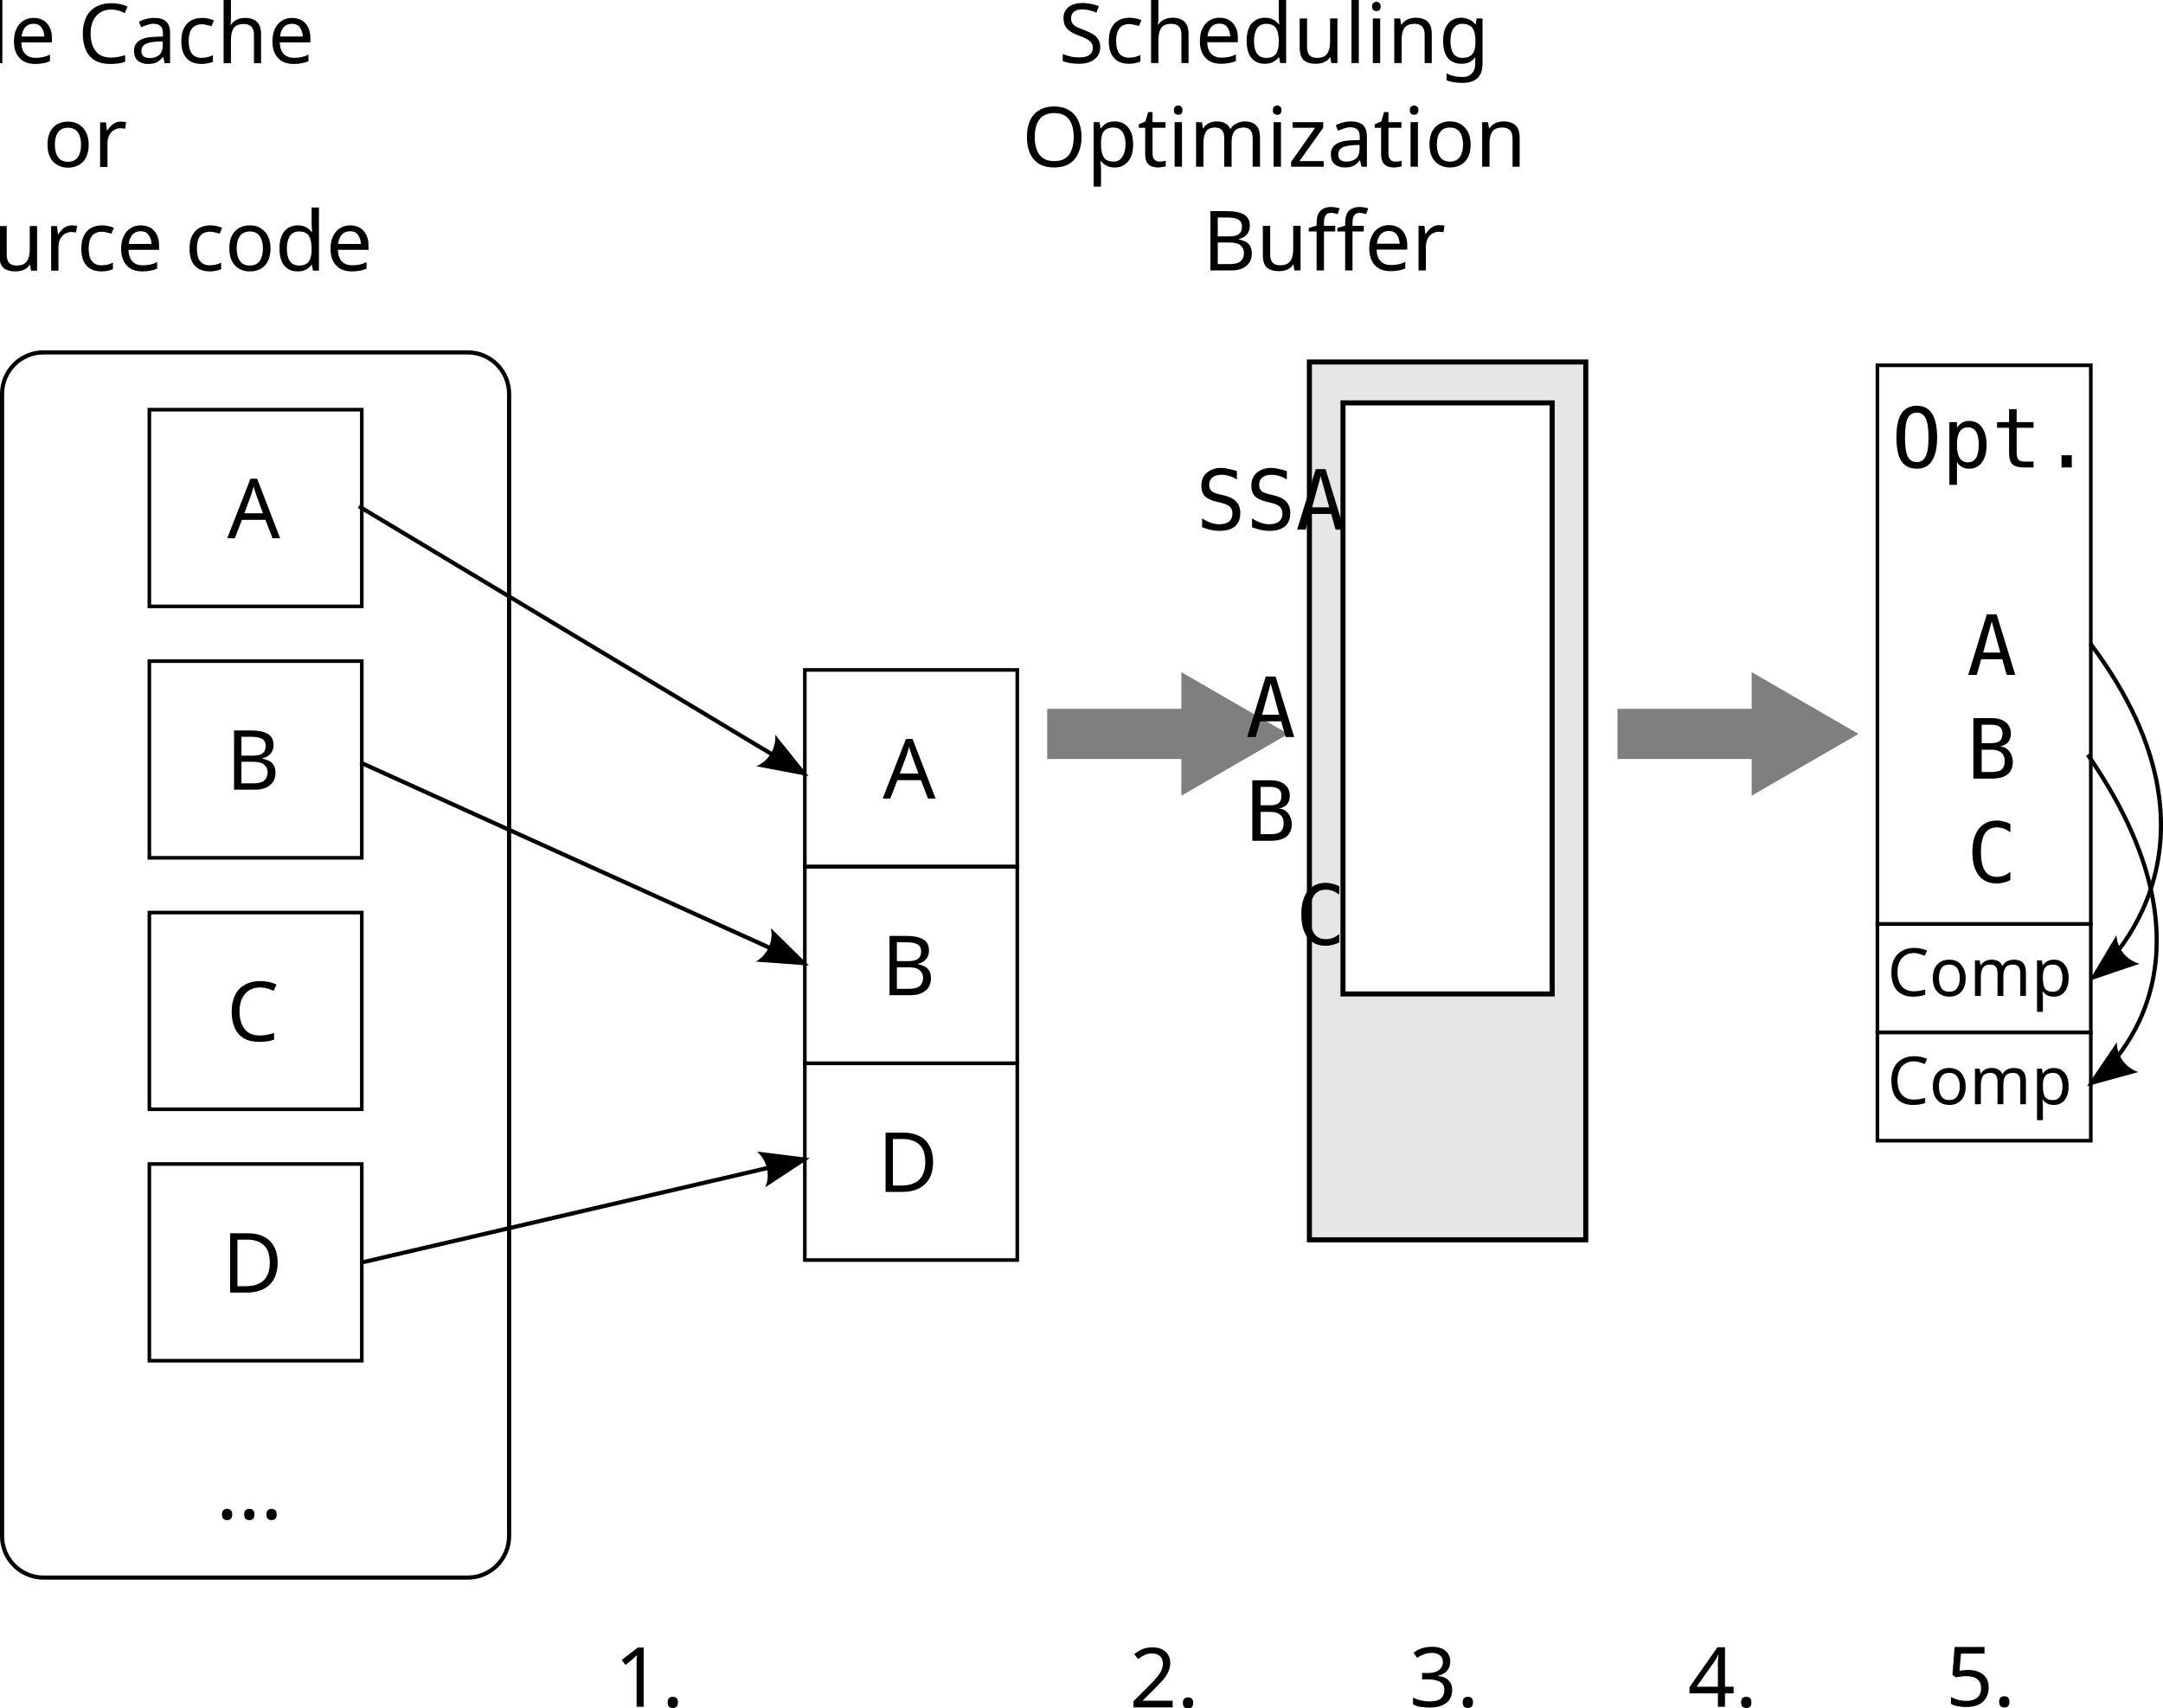
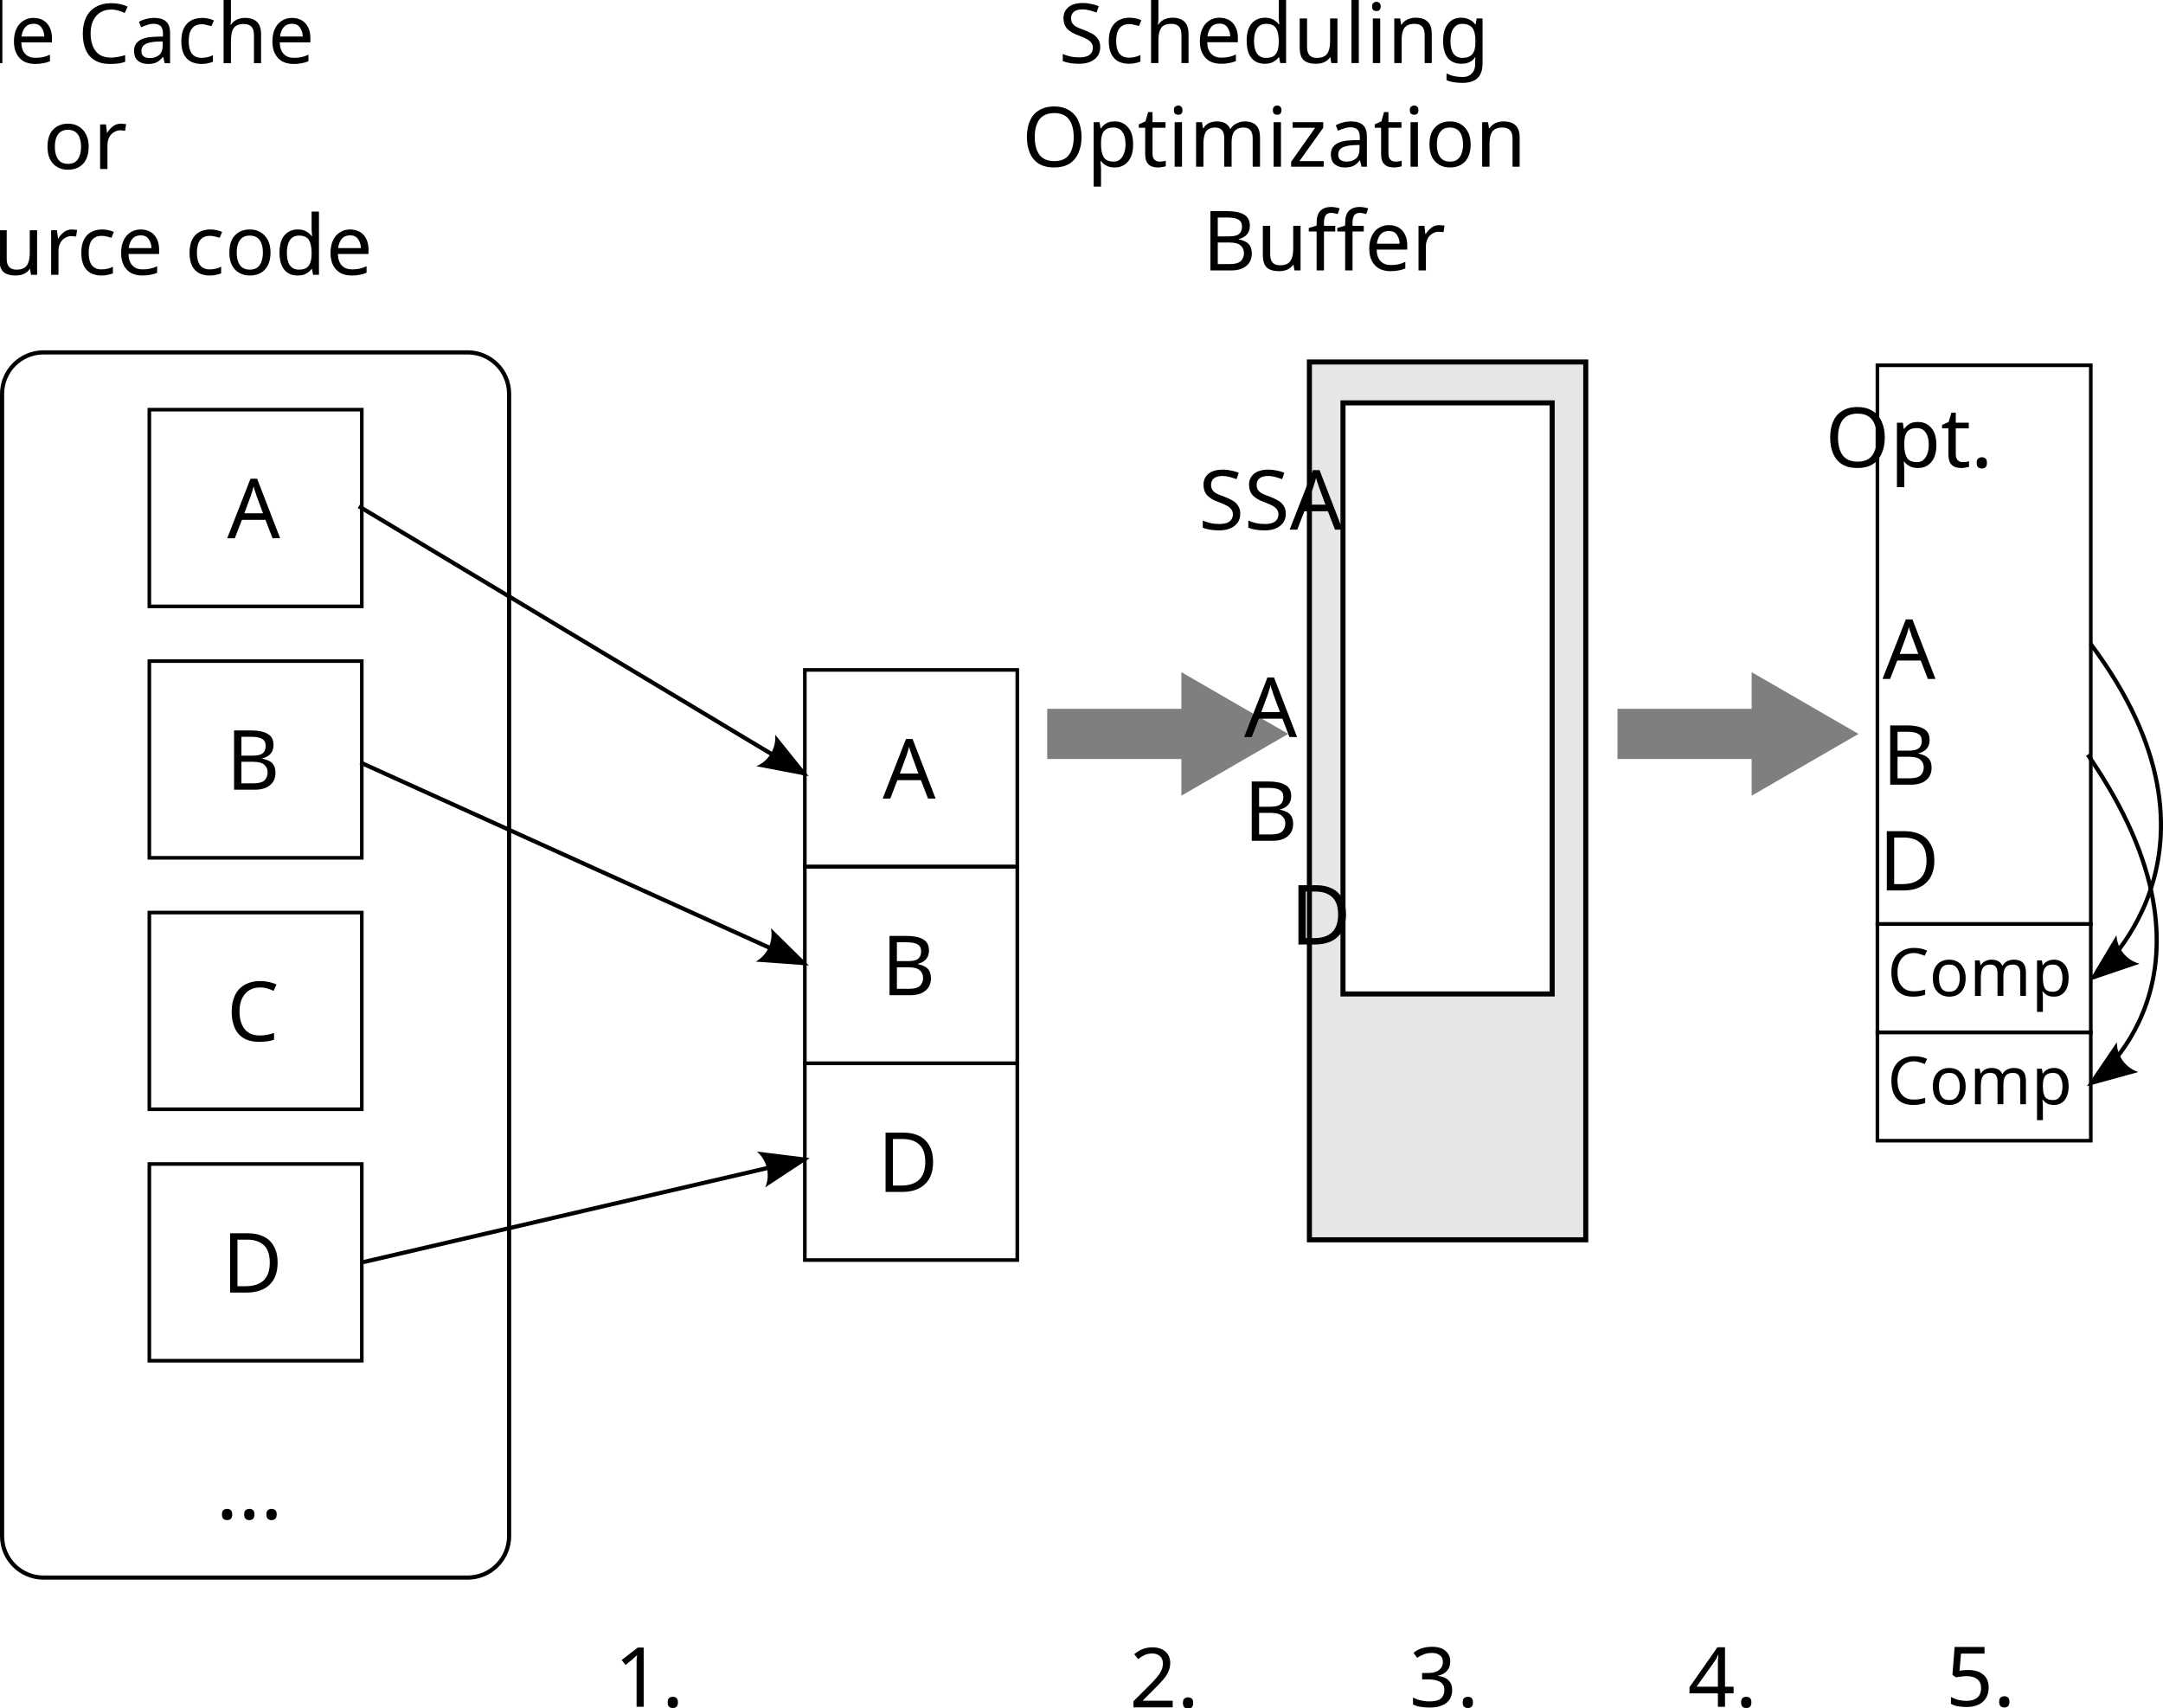
<svg xmlns="http://www.w3.org/2000/svg" width="137.953mm" height="108.927mm" viewBox="0 0 137.953 108.927" version="1.1" id="svg5">
  <defs id="defs2">
    <marker style="overflow:visible" id="TriangleOutS" refX="0" refY="0" orient="auto">
      <path transform="scale(0.2)" style="fill:context-stroke;fill-rule:evenodd;stroke:context-stroke;stroke-width:1pt" d="M 5.77,0 -2.88,5 V -5 Z" id="path209641" />
    </marker>
    <marker style="overflow:visible" id="Arrow1Send" refX="0" refY="0" orient="auto">
      <path transform="matrix(-0.2,0,0,-0.2,-1.2,0)" style="fill:context-stroke;fill-rule:evenodd;stroke:context-stroke;stroke-width:1pt" d="M 0,0 5,-5 -12.5,0 5,5 Z" id="path209508" />
    </marker>
    <marker style="overflow:visible" id="Arrow1Mend" refX="0" refY="0" orient="auto">
      <path transform="matrix(-0.4,0,0,-0.4,-4,0)" style="fill:context-stroke;fill-rule:evenodd;stroke:context-stroke;stroke-width:1pt" d="M 0,0 5,-5 -12.5,0 5,5 Z" id="path209502" />
    </marker>
    <marker style="overflow:visible" id="marker323141" refX="0" refY="0" orient="auto">
      <path transform="matrix(-1.1,0,0,-1.1,-1.1,0)" d="M 8.719,4.034 -2.207,0.016 8.719,-4.002 c -1.745,2.372 -1.735,5.617 -6e-7,8.035 z" style="fill:context-stroke;fill-rule:evenodd;stroke-width:0.625;stroke-linejoin:round" id="path323139" />
    </marker>
    <marker style="overflow:visible" id="marker307878" refX="0" refY="0" orient="auto">
      <path transform="matrix(-1.1,0,0,-1.1,-1.1,0)" d="M 8.719,4.034 -2.207,0.016 8.719,-4.002 c -1.745,2.372 -1.735,5.617 -6e-7,8.035 z" style="fill:context-stroke;fill-rule:evenodd;stroke-width:0.625;stroke-linejoin:round" id="path307876" />
    </marker>
    <marker style="overflow:visible" id="marker209771" refX="0" refY="0" orient="auto">
      <path transform="matrix(-1.1,0,0,-1.1,-1.1,0)" d="M 8.719,4.034 -2.207,0.016 8.719,-4.002 c -1.745,2.372 -1.735,5.617 -6e-7,8.035 z" style="fill:context-stroke;fill-rule:evenodd;stroke-width:0.625;stroke-linejoin:round" id="path209769" />
    </marker>
    <marker style="overflow:visible" id="Arrow2Lend" refX="0" refY="0" orient="auto">
      <path transform="matrix(-1.1,0,0,-1.1,-1.1,0)" d="M 8.719,4.034 -2.207,0.016 8.719,-4.002 c -1.745,2.372 -1.735,5.617 -6e-7,8.035 z" style="fill:context-stroke;fill-rule:evenodd;stroke-width:0.625;stroke-linejoin:round" id="path209514" />
    </marker>
    <marker style="overflow:visible" id="Arrow2Lstart" refX="0" refY="0" orient="auto">
      <path transform="matrix(1.1,0,0,1.1,1.1,0)" d="M 8.719,4.034 -2.207,0.016 8.719,-4.002 c -1.745,2.372 -1.735,5.617 -6e-7,8.035 z" style="fill:context-stroke;fill-rule:evenodd;stroke-width:0.625;stroke-linejoin:round" id="path209511" />
    </marker>
  </defs>
  <g id="layer1" transform="translate(-16.69248,-97.74544)">
    <path id="rect259757" style="fill:#000000;fill-opacity:0.1;stroke:#000000;stroke-width:1.218;stroke-miterlimit:4;stroke-dasharray:none" d="M 315.637,87.211 V 298.801 h 66.615 V 87.211 Z m 8.098,9.855 h 11.455 38.965 V 239.541 h -50.42 z" transform="matrix(0.2645833,0,0,0.2645833,16.69248,97.75583)" />
    <text xml:space="preserve" style="font-style:normal;font-variant:normal;font-weight:normal;font-stretch:normal;font-size:5.292px;line-height:1.25;font-family:'Noto Sans Mono';-inkscape-font-specification:'Noto Sans Mono';text-align:center;letter-spacing:0px;text-anchor:middle;stroke-width:0.265" x="33.231" y="101.778" id="text4315">
-       <tspan id="tspan4313" style="font-style:normal;font-variant:normal;font-weight:normal;font-stretch:normal;font-family:'Noto Sans';-inkscape-font-specification:'Noto Sans';text-align:center;text-anchor:middle;stroke-width:0.265" x="33.231" y="101.778">Code Cache</tspan>
-       <tspan style="font-style:normal;font-variant:normal;font-weight:normal;font-stretch:normal;font-family:'Noto Sans';-inkscape-font-specification:'Noto Sans';text-align:center;text-anchor:middle;stroke-width:0.265" x="33.231" y="108.392" id="tspan212309">or</tspan>
-       <tspan style="font-style:normal;font-variant:normal;font-weight:normal;font-stretch:normal;font-family:'Noto Sans';-inkscape-font-specification:'Noto Sans';text-align:center;text-anchor:middle;stroke-width:0.265" x="33.231" y="115.007" id="tspan212311">Source code</tspan>
+       <tspan id="tspan4313" style="font-style:normal;font-variant:normal;font-weight:normal;font-stretch:normal;font-family:sans-serif;-inkscape-font-specification:sans-serif;text-align:center;text-anchor:middle;stroke-width:0.265" x="33.231" y="101.778">Code Cache</tspan>
+       <tspan style="font-style:normal;font-variant:normal;font-weight:normal;font-stretch:normal;font-family:sans-serif;-inkscape-font-specification:sans-serif;text-align:center;text-anchor:middle;stroke-width:0.265" x="33.231" y="108.525" id="tspan212309">or</tspan>
+       <tspan style="font-style:normal;font-variant:normal;font-weight:normal;font-stretch:normal;font-family:sans-serif;-inkscape-font-specification:sans-serif;text-align:center;text-anchor:middle;stroke-width:0.265" x="33.231" y="115.272" id="tspan212311">Source code</tspan>
    </text>
    <path style="fill:none;fill-opacity:0.25;stroke:#000000;stroke-width:0.265" id="rect24769" width="32.336" height="78.139" x="16.825" y="120.218" d="m 19.471,120.218 27.045,0 a 2.646,2.646 45 0 1 2.646,2.646 v 72.847 a 2.646,2.646 135 0 1 -2.646,2.646 H 19.471 a 2.646,2.646 45 0 1 -2.646,-2.646 v -72.847 a 2.646,2.646 135 0 1 2.646,-2.646 z" />
    <rect style="fill:none;fill-opacity:0.25;stroke:#000000;stroke-width:0.23" id="rect182287" width="13.549" height="12.545" x="26.218" y="123.872" />
    <rect style="fill:none;fill-opacity:0.25;stroke:#000000;stroke-width:0.23" id="rect182287-6" width="13.549" height="12.545" x="26.218" y="139.908" />
    <rect style="fill:none;fill-opacity:0.25;stroke:#000000;stroke-width:0.23" id="rect182287-1" width="13.549" height="12.545" x="26.218" y="155.944" />
    <rect style="fill:none;fill-opacity:0.25;stroke:#000000;stroke-width:0.23" id="rect182287-5" width="13.549" height="12.545" x="26.218" y="171.98" />
    <text xml:space="preserve" style="font-size:5.292px;line-height:1.25;font-family:sans-serif;-inkscape-font-specification:'sans-serif, Normal';letter-spacing:0px;white-space:pre;shape-inside:url(#rect182287);stroke-width:0.265" x="60.779" y="105.24" id="text183977" transform="translate(4.965636,3.520167)">
-       <tspan x="26.219" y="128.553" id="tspan20024">A</tspan>
+       <tspan x="26.219" y="128.553" id="tspan227553">A</tspan>
    </text>
    <text xml:space="preserve" style="font-size:5.292px;line-height:1.25;font-family:sans-serif;-inkscape-font-specification:'sans-serif, Normal';letter-spacing:0px;white-space:pre;shape-inside:url(#rect182287-6);stroke-width:0.265" x="58.681" y="122.197" id="text184773" transform="translate(4.88683,3.518969)">
-       <tspan x="26.219" y="144.59" id="tspan20026">B</tspan>
+       <tspan x="26.219" y="144.59" id="tspan227555">B</tspan>
    </text>
    <text xml:space="preserve" style="font-size:5.292px;line-height:1.25;font-family:sans-serif;-inkscape-font-specification:'sans-serif, Normal';letter-spacing:0px;white-space:pre;shape-inside:url(#rect182287-1);stroke-width:0.265" x="62.031" y="130.054" id="text185107" transform="translate(4.921711,3.517117)">
-       <tspan x="26.219" y="160.625" id="tspan20028">C</tspan>
+       <tspan x="26.219" y="160.625" id="tspan227557">C</tspan>
    </text>
    <text xml:space="preserve" style="font-size:5.292px;line-height:1.25;font-family:sans-serif;-inkscape-font-specification:'sans-serif, Normal';letter-spacing:0px;white-space:pre;shape-inside:url(#rect182287-5);stroke-width:0.265" x="62.007" y="144.622" id="text185749" transform="translate(4.633615,3.518511)">
-       <tspan x="26.219" y="176.662" id="tspan20030">D</tspan>
+       <tspan x="26.219" y="176.662" id="tspan227559">D</tspan>
    </text>
    <text xml:space="preserve" style="font-size:5.292px;line-height:1.25;font-family:sans-serif;-inkscape-font-specification:'sans-serif, Normal';letter-spacing:0px;stroke-width:0.265" x="30.473" y="194.616" id="text204485">
      <tspan id="tspan204483" style="stroke-width:0.265" x="30.473" y="194.616">...</tspan>
    </text>
    <rect style="fill:none;fill-opacity:0.25;stroke:#000000;stroke-width:0.23" id="rect182287-0" width="13.549" height="12.545" x="68.024" y="140.47" />
    <rect style="fill:none;fill-opacity:0.25;stroke:#000000;stroke-width:0.23" id="rect182287-6-9" width="13.549" height="12.545" x="68.024" y="153.015" />
    <rect style="fill:none;fill-opacity:0.25;stroke:#000000;stroke-width:0.23" id="rect182287-5-1" width="13.549" height="12.545" x="68.024" y="165.56" />
    <text xml:space="preserve" style="font-size:5.292px;line-height:1.25;font-family:sans-serif;-inkscape-font-specification:'sans-serif, Normal';letter-spacing:0px;white-space:pre;shape-inside:url(#rect182287-0);stroke-width:0.265" x="60.779" y="105.24" id="text183977-7" transform="translate(4.965636,3.520167)">
-       <tspan x="68.023" y="145.153" id="tspan20032">A</tspan>
+       <tspan x="68.023" y="145.153" id="tspan227561">A</tspan>
    </text>
    <text xml:space="preserve" style="font-size:5.292px;line-height:1.25;font-family:sans-serif;-inkscape-font-specification:'sans-serif, Normal';letter-spacing:0px;white-space:pre;shape-inside:url(#rect182287-6-9);stroke-width:0.265" x="58.681" y="122.197" id="text184773-7" transform="translate(4.88683,3.518969)">
-       <tspan x="68.023" y="157.698" id="tspan20034">B</tspan>
+       <tspan x="68.023" y="157.698" id="tspan227563">B</tspan>
    </text>
    <text xml:space="preserve" style="font-size:5.292px;line-height:1.25;font-family:sans-serif;-inkscape-font-specification:'sans-serif, Normal';letter-spacing:0px;white-space:pre;shape-inside:url(#rect182287-5-1);stroke-width:0.265" x="62.007" y="144.622" id="text185749-1" transform="translate(4.633615,3.518511)">
-       <tspan x="68.023" y="170.242" id="tspan20036">D</tspan>
+       <tspan x="68.023" y="170.242" id="tspan227565">D</tspan>
    </text>
    <path style="fill:none;stroke:#000000;stroke-width:0.265px;stroke-linecap:butt;stroke-linejoin:miter;stroke-opacity:1;marker-end:url(#marker209771)" d="M 39.579,130.033 67.959,147.07" id="path208592" />
    <path style="fill:none;stroke:#000000;stroke-width:0.265px;stroke-linecap:butt;stroke-linejoin:miter;stroke-opacity:1;marker-end:url(#marker209771)" d="m 39.676,146.373 28.28,12.805" id="path208594" />
    <path style="fill:none;stroke:#000000;stroke-width:0.265px;stroke-linecap:butt;stroke-linejoin:miter;stroke-opacity:1;marker-end:url(#marker209771)" d="m 39.86,178.237 28.134,-6.549" id="path208596" />
    <rect style="fill:none;fill-opacity:0.25;stroke:#000000;stroke-width:0.232;stroke-miterlimit:4;stroke-dasharray:none" id="rect182287-0-9" width="13.609" height="35.634" x="136.432" y="121.041" />
    <rect style="fill:none;fill-opacity:0.25;stroke:#000000;stroke-width:0.23;stroke-miterlimit:4;stroke-dasharray:none" id="rect182287-0-7" width="13.609" height="6.909" x="136.432" y="163.584" />
    <text xml:space="preserve" style="font-size:4.233px;line-height:1.25;font-family:sans-serif;-inkscape-font-specification:'sans-serif, Normal';letter-spacing:0px;white-space:pre;shape-inside:url(#rect182287-0-7);stroke-width:0.265" x="121.727" y="202.832" id="text279233" transform="translate(0.6219341,0.8392665)">
-       <tspan x="136.432" y="167.329" id="tspan20038">Comp</tspan>
+       <tspan x="136.432" y="167.329" id="tspan227567">Comp</tspan>
    </text>
    <rect style="fill:none;fill-opacity:0.25;stroke:#000000;stroke-width:0.23;stroke-miterlimit:4;stroke-dasharray:none" id="rect295307" width="13.609" height="6.909" x="136.432" y="156.675" />
    <text xml:space="preserve" style="font-size:4.233px;line-height:1.25;font-family:sans-serif;-inkscape-font-specification:'sans-serif, Normal';letter-spacing:0px;white-space:pre;shape-inside:url(#rect295307);stroke-width:0.265" x="121.727" y="202.832" id="text295311" transform="translate(0.6219341,0.838763)">
-       <tspan x="136.432" y="160.421" id="tspan20040">Comp</tspan>
+       <tspan x="136.432" y="160.421" id="tspan227569">Comp</tspan>
    </text>
    <path style="fill:none;stroke:#000000;stroke-width:0.265px;stroke-linecap:butt;stroke-linejoin:miter;stroke-opacity:1;marker-end:url(#marker307878)" d="m 150.013,138.79 c 10.017,13.355 0.194,21.284 0.194,21.284" id="path307792" />
    <path style="fill:none;stroke:#000000;stroke-width:0.265px;stroke-linecap:butt;stroke-linejoin:miter;stroke-opacity:1;marker-end:url(#marker307878)" d="m 149.845,145.875 c 9.761,14.114 0.234,20.934 0.234,20.934" id="path307794" />
    <text xml:space="preserve" style="font-size:5.292px;line-height:1.25;font-family:sans-serif;-inkscape-font-specification:'sans-serif, Normal';letter-spacing:0px;stroke-width:0.265" x="55.87" y="206.6" id="text313520">
      <tspan id="tspan313518" style="stroke-width:0.265" x="55.87" y="206.6">1.</tspan>
    </text>
    <text xml:space="preserve" style="font-size:5.292px;line-height:1.25;font-family:sans-serif;-inkscape-font-specification:'sans-serif, Normal';letter-spacing:0px;stroke-width:0.265" x="88.736" y="206.635" id="text316758">
      <tspan id="tspan316756" style="stroke-width:0.265" x="88.736" y="206.635">2.</tspan>
    </text>
    <text xml:space="preserve" style="font-size:5.292px;line-height:1.25;font-family:sans-serif;-inkscape-font-specification:'sans-serif, Normal';letter-spacing:0px;stroke-width:0.265" x="106.577" y="206.598" id="text319732">
      <tspan id="tspan319730" style="stroke-width:0.265" x="106.577" y="206.598">3.</tspan>
    </text>
    <text xml:space="preserve" style="font-size:5.292px;line-height:1.25;font-family:sans-serif;-inkscape-font-specification:'sans-serif, Normal';letter-spacing:0px;stroke-width:0.265" x="124.334" y="206.6" id="text320264">
      <tspan id="tspan320262" style="stroke-width:0.265" x="124.334" y="206.6">4.</tspan>
    </text>
    <text xml:space="preserve" style="font-size:5.292px;line-height:1.25;font-family:sans-serif;-inkscape-font-specification:'sans-serif, Normal';letter-spacing:0px;stroke-width:0.265" x="140.793" y="206.563" id="text320774">
      <tspan id="tspan320772" style="stroke-width:0.265" x="140.793" y="206.563">5.</tspan>
    </text>
    <path style="opacity:0.5;fill:none;fill-opacity:0.3;stroke:#000000;stroke-width:3.2;stroke-linecap:butt;stroke-linejoin:miter;stroke-miterlimit:4;stroke-dasharray:none;stroke-opacity:1;marker-end:url(#TriangleOutS)" d="M 83.482,144.551 H 94.309" id="path323057" />
    <path style="opacity:0.5;fill:none;fill-opacity:0.3;stroke:#000000;stroke-width:3.2;stroke-linecap:butt;stroke-linejoin:miter;stroke-miterlimit:4;stroke-dasharray:none;stroke-opacity:1;marker-end:url(#TriangleOutS)" d="m 119.854,144.551 h 10.826" id="path323875" />
    <text xml:space="preserve" style="font-size:5.292px;line-height:1.25;font-family:monospace;-inkscape-font-specification:monospace;text-align:center;letter-spacing:0px;text-anchor:middle;stroke-width:0.265" x="109.101" y="101.766" id="text34345">
      <tspan id="tspan34343" style="font-style:normal;font-variant:normal;font-weight:normal;font-stretch:normal;font-family:sans-serif;-inkscape-font-specification:sans-serif;text-align:center;text-anchor:middle;stroke-width:0.265" x="109.101" y="101.766">Scheduling</tspan>
      <tspan style="font-style:normal;font-variant:normal;font-weight:normal;font-stretch:normal;font-family:sans-serif;-inkscape-font-specification:sans-serif;text-align:center;text-anchor:middle;stroke-width:0.265" x="109.101" y="108.38" id="tspan34347">Optimization</tspan>
      <tspan style="font-style:normal;font-variant:normal;font-weight:normal;font-stretch:normal;font-family:sans-serif;-inkscape-font-specification:sans-serif;text-align:center;text-anchor:middle;stroke-width:0.265" x="109.101" y="114.995" id="tspan34349">Buffer</tspan>
    </text>
    <text xml:space="preserve" style="font-size:5.292px;line-height:1.25;font-family:monospace;-inkscape-font-specification:monospace;text-align:center;letter-spacing:0px;text-anchor:middle;stroke-width:0.265" x="108.886" y="131.523" id="text52107">
-       <tspan id="tspan52105" style="text-align:center;text-anchor:middle;stroke-width:0.265" x="108.886" y="131.523">SSA</tspan>
-       <tspan style="text-align:center;text-anchor:middle;stroke-width:0.265" x="108.886" y="138.137" id="tspan52109" />
-       <tspan style="text-align:center;text-anchor:middle;stroke-width:0.265" x="108.886" y="144.752" id="tspan52111">A</tspan>
-       <tspan style="text-align:center;text-anchor:middle;stroke-width:0.265" x="108.886" y="151.367" id="tspan52113">B</tspan>
-       <tspan style="text-align:center;text-anchor:middle;stroke-width:0.265" x="108.886" y="157.981" id="tspan52115">C</tspan>
+       <tspan id="tspan52105" style="font-style:normal;font-variant:normal;font-weight:normal;font-stretch:normal;font-family:sans-serif;-inkscape-font-specification:sans-serif;text-align:center;text-anchor:middle;stroke-width:0.265" x="108.886" y="131.523">SSA</tspan>
+       <tspan style="font-style:normal;font-variant:normal;font-weight:normal;font-stretch:normal;font-family:sans-serif;-inkscape-font-specification:sans-serif;text-align:center;text-anchor:middle;stroke-width:0.265" x="108.886" y="138.137" id="tspan52109" />
+       <tspan style="font-style:normal;font-variant:normal;font-weight:normal;font-stretch:normal;font-family:sans-serif;-inkscape-font-specification:sans-serif;text-align:center;text-anchor:middle;stroke-width:0.265" x="108.886" y="144.752" id="tspan52111">A</tspan>
+       <tspan style="font-style:normal;font-variant:normal;font-weight:normal;font-stretch:normal;font-family:sans-serif;-inkscape-font-specification:sans-serif;text-align:center;text-anchor:middle;stroke-width:0.265" x="108.886" y="151.367" id="tspan52113">B</tspan>
+       <tspan style="font-style:normal;font-variant:normal;font-weight:normal;font-stretch:normal;font-family:sans-serif;-inkscape-font-specification:sans-serif;text-align:center;text-anchor:middle;stroke-width:0.265" x="108.886" y="157.981" id="tspan52115">D</tspan>
    </text>
-     <text xml:space="preserve" style="font-size:5.292px;line-height:1.25;font-family:monospace;-inkscape-font-specification:monospace;text-align:center;letter-spacing:0px;white-space:pre;shape-inside:url(#rect182287-0-9);stroke-width:0.265" x="104.932" y="189.198" id="text13999" transform="translate(0.4844535,1.83235)">
-       <tspan x="136.865" y="125.723" id="tspan20044">Opt.<tspan dx="3.186" id="tspan20042" />
-       </tspan>
-       <tspan x="143.236" y="132.337" id="tspan20046" />
-       <tspan x="141.643" y="138.952" id="tspan20050">A<tspan dx="3.186" id="tspan20048" />
-       </tspan>
-       <tspan x="141.643" y="145.567" id="tspan20054">B<tspan dx="3.186" id="tspan20052" />
-       </tspan>
-       <tspan x="141.643" y="152.181" id="tspan20056">C</tspan>
+     <text xml:space="preserve" style="font-size:5.292px;line-height:1.25;font-family:'Noto Sans';-inkscape-font-specification:'Noto Sans';text-align:center;letter-spacing:0px;text-anchor:middle;stroke-width:0.265" x="143.265" y="127.547" id="text81348">
+       <tspan id="tspan81346" style="font-style:normal;font-variant:normal;font-weight:normal;font-stretch:normal;font-size:5.292px;font-family:sans-serif;-inkscape-font-specification:'sans-serif, Normal';font-variant-ligatures:normal;font-variant-caps:normal;font-variant-numeric:normal;font-variant-east-asian:normal;text-align:center;text-anchor:middle;stroke-width:0.265" x="143.265" y="127.547">Opt.</tspan>
+       <tspan style="font-style:normal;font-variant:normal;font-weight:normal;font-stretch:normal;font-size:5.292px;font-family:sans-serif;-inkscape-font-specification:'sans-serif, Normal';font-variant-ligatures:normal;font-variant-caps:normal;font-variant-numeric:normal;font-variant-east-asian:normal;text-align:center;text-anchor:middle;stroke-width:0.265" x="143.265" y="134.295" id="tspan89424" />
+       <tspan style="font-style:normal;font-variant:normal;font-weight:normal;font-stretch:normal;font-size:5.292px;font-family:sans-serif;-inkscape-font-specification:'sans-serif, Normal';font-variant-ligatures:normal;font-variant-caps:normal;font-variant-numeric:normal;font-variant-east-asian:normal;text-align:center;text-anchor:middle;stroke-width:0.265" x="143.265" y="141.042" id="tspan89426">A</tspan>
+       <tspan style="font-style:normal;font-variant:normal;font-weight:normal;font-stretch:normal;font-size:5.292px;font-family:sans-serif;-inkscape-font-specification:'sans-serif, Normal';font-variant-ligatures:normal;font-variant-caps:normal;font-variant-numeric:normal;font-variant-east-asian:normal;text-align:center;text-anchor:middle;stroke-width:0.265" x="143.265" y="147.79" id="tspan89428">B</tspan>
+       <tspan style="font-style:normal;font-variant:normal;font-weight:normal;font-stretch:normal;font-size:5.292px;font-family:sans-serif;-inkscape-font-specification:'sans-serif, Normal';font-variant-ligatures:normal;font-variant-caps:normal;font-variant-numeric:normal;font-variant-east-asian:normal;text-align:center;text-anchor:middle;stroke-width:0.265" x="143.265" y="154.537" id="tspan89430">D</tspan>
+       <tspan style="text-align:center;text-anchor:middle;stroke-width:0.265" x="143.265" y="161.285" id="tspan81350" />
+       <tspan style="text-align:center;text-anchor:middle;stroke-width:0.265" x="143.265" y="167.899" id="tspan81352" />
    </text>
  </g>
</svg>
